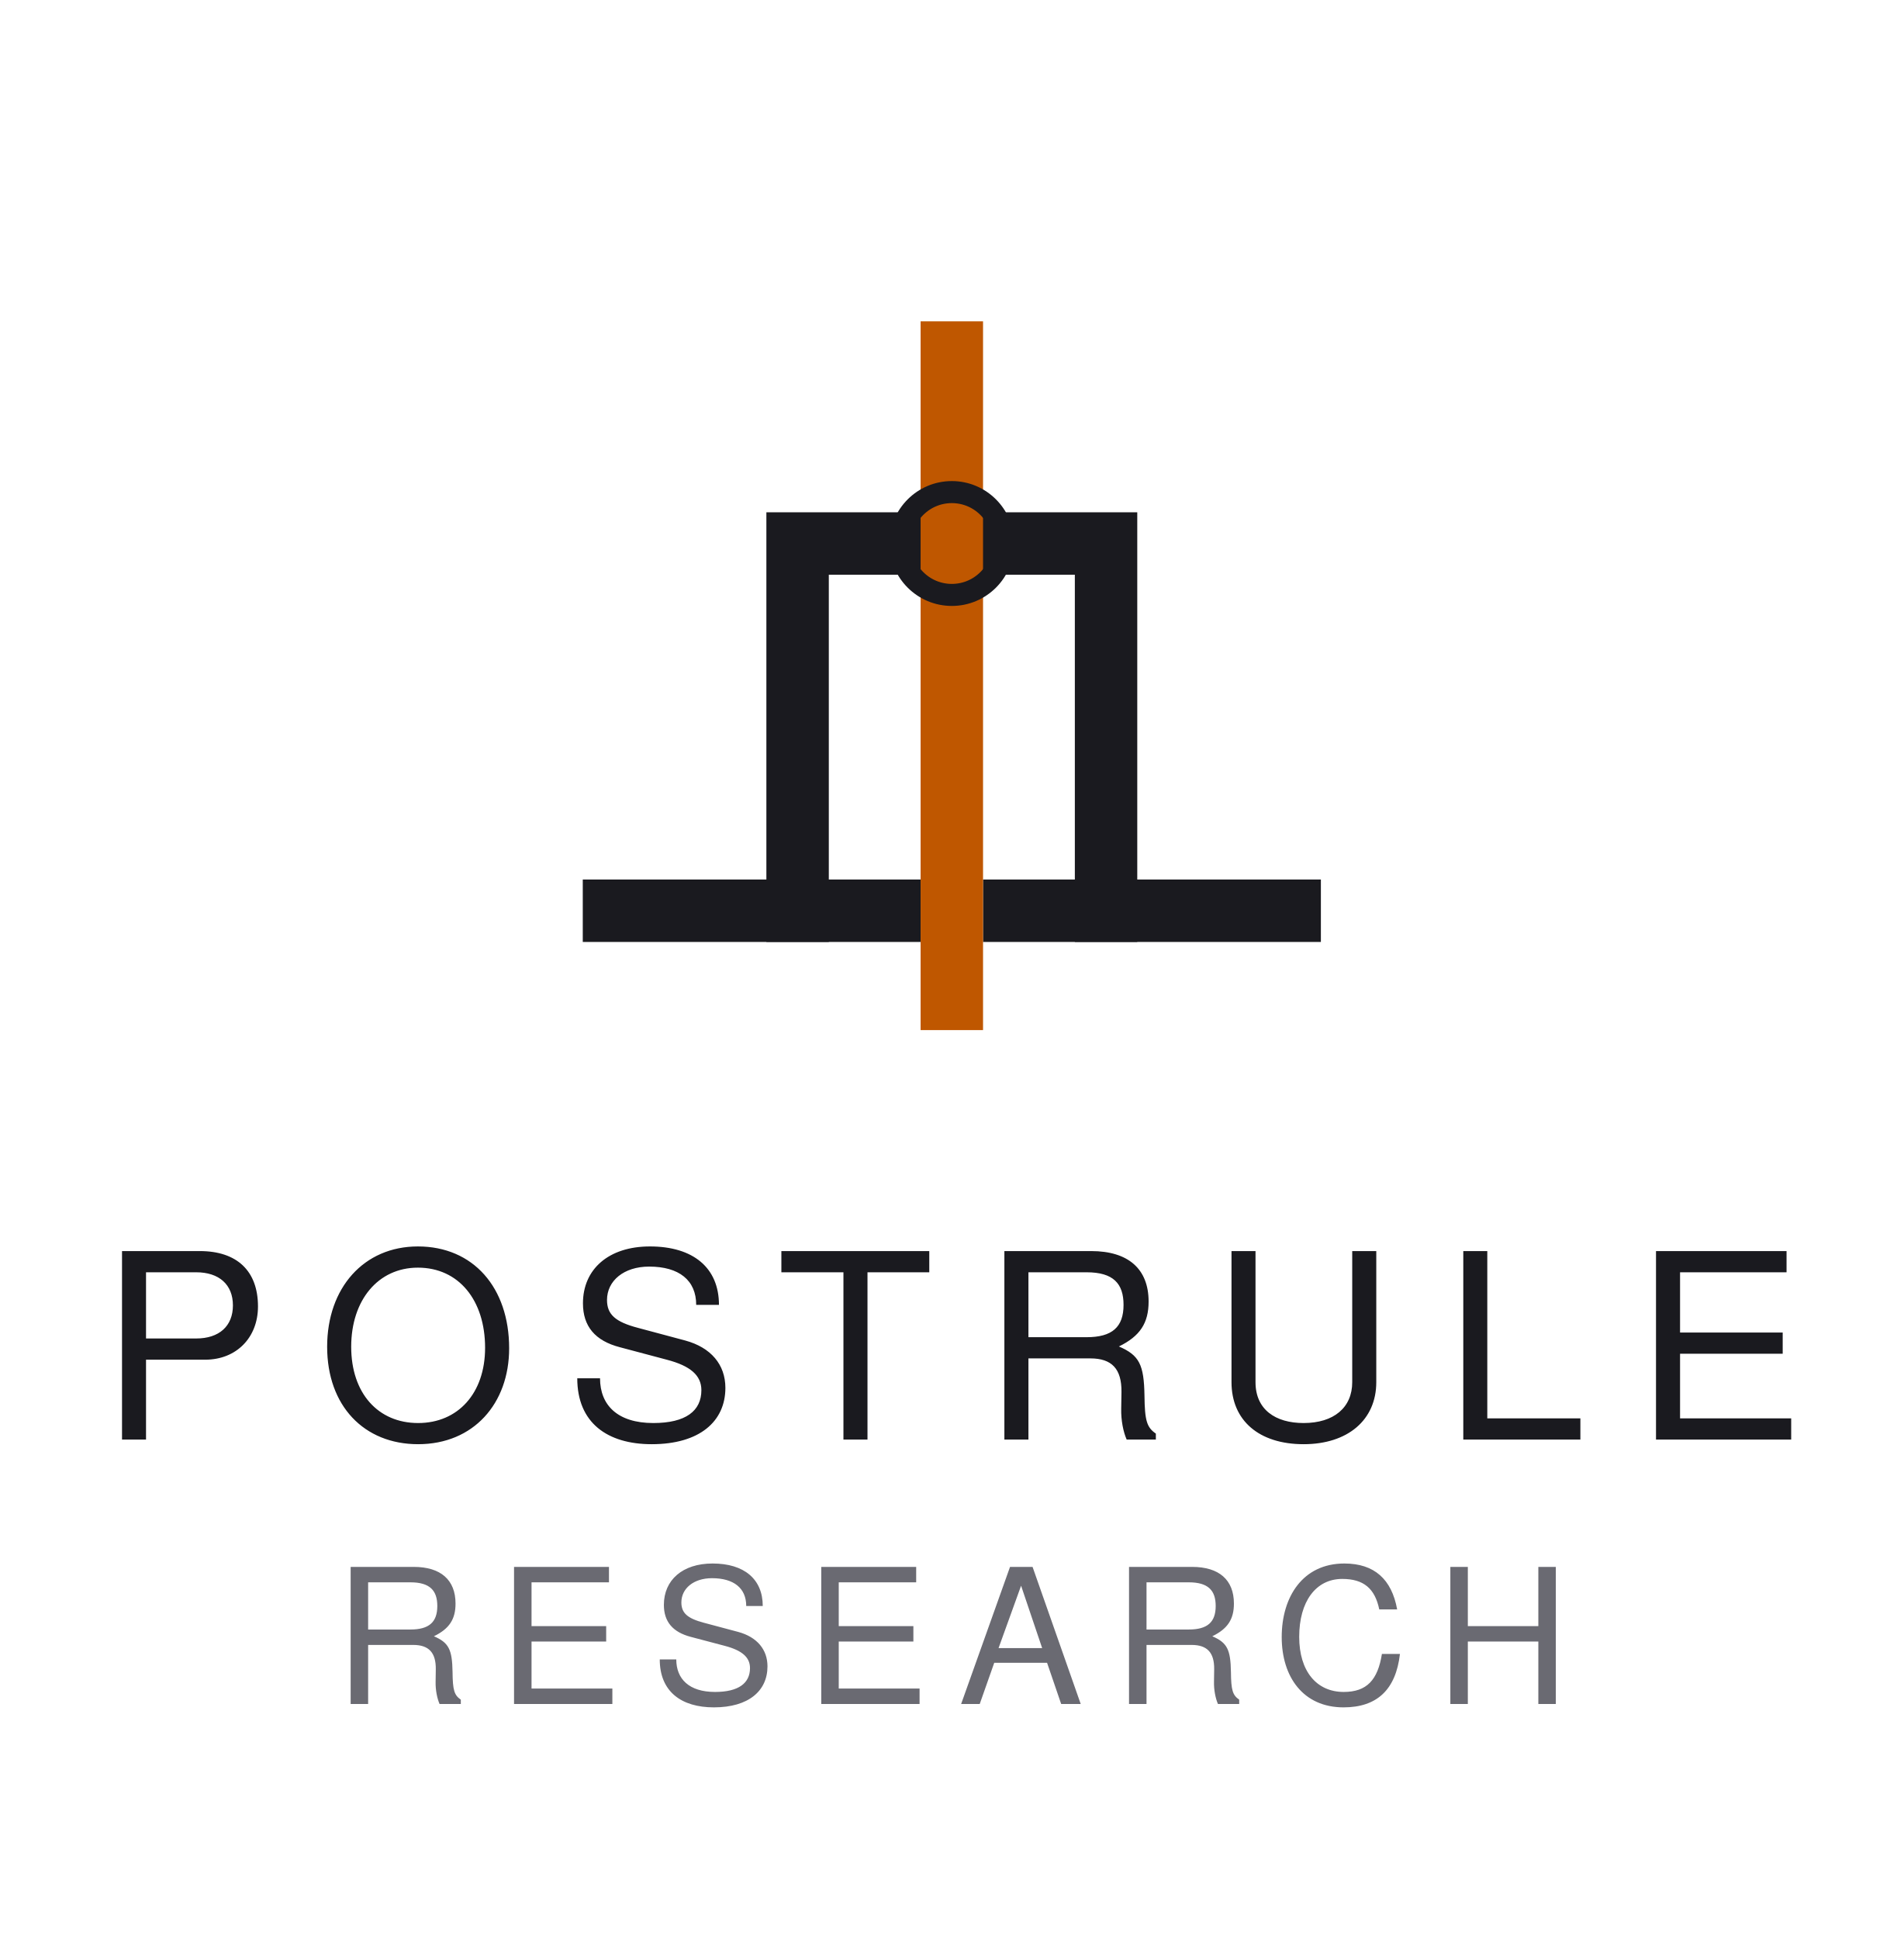
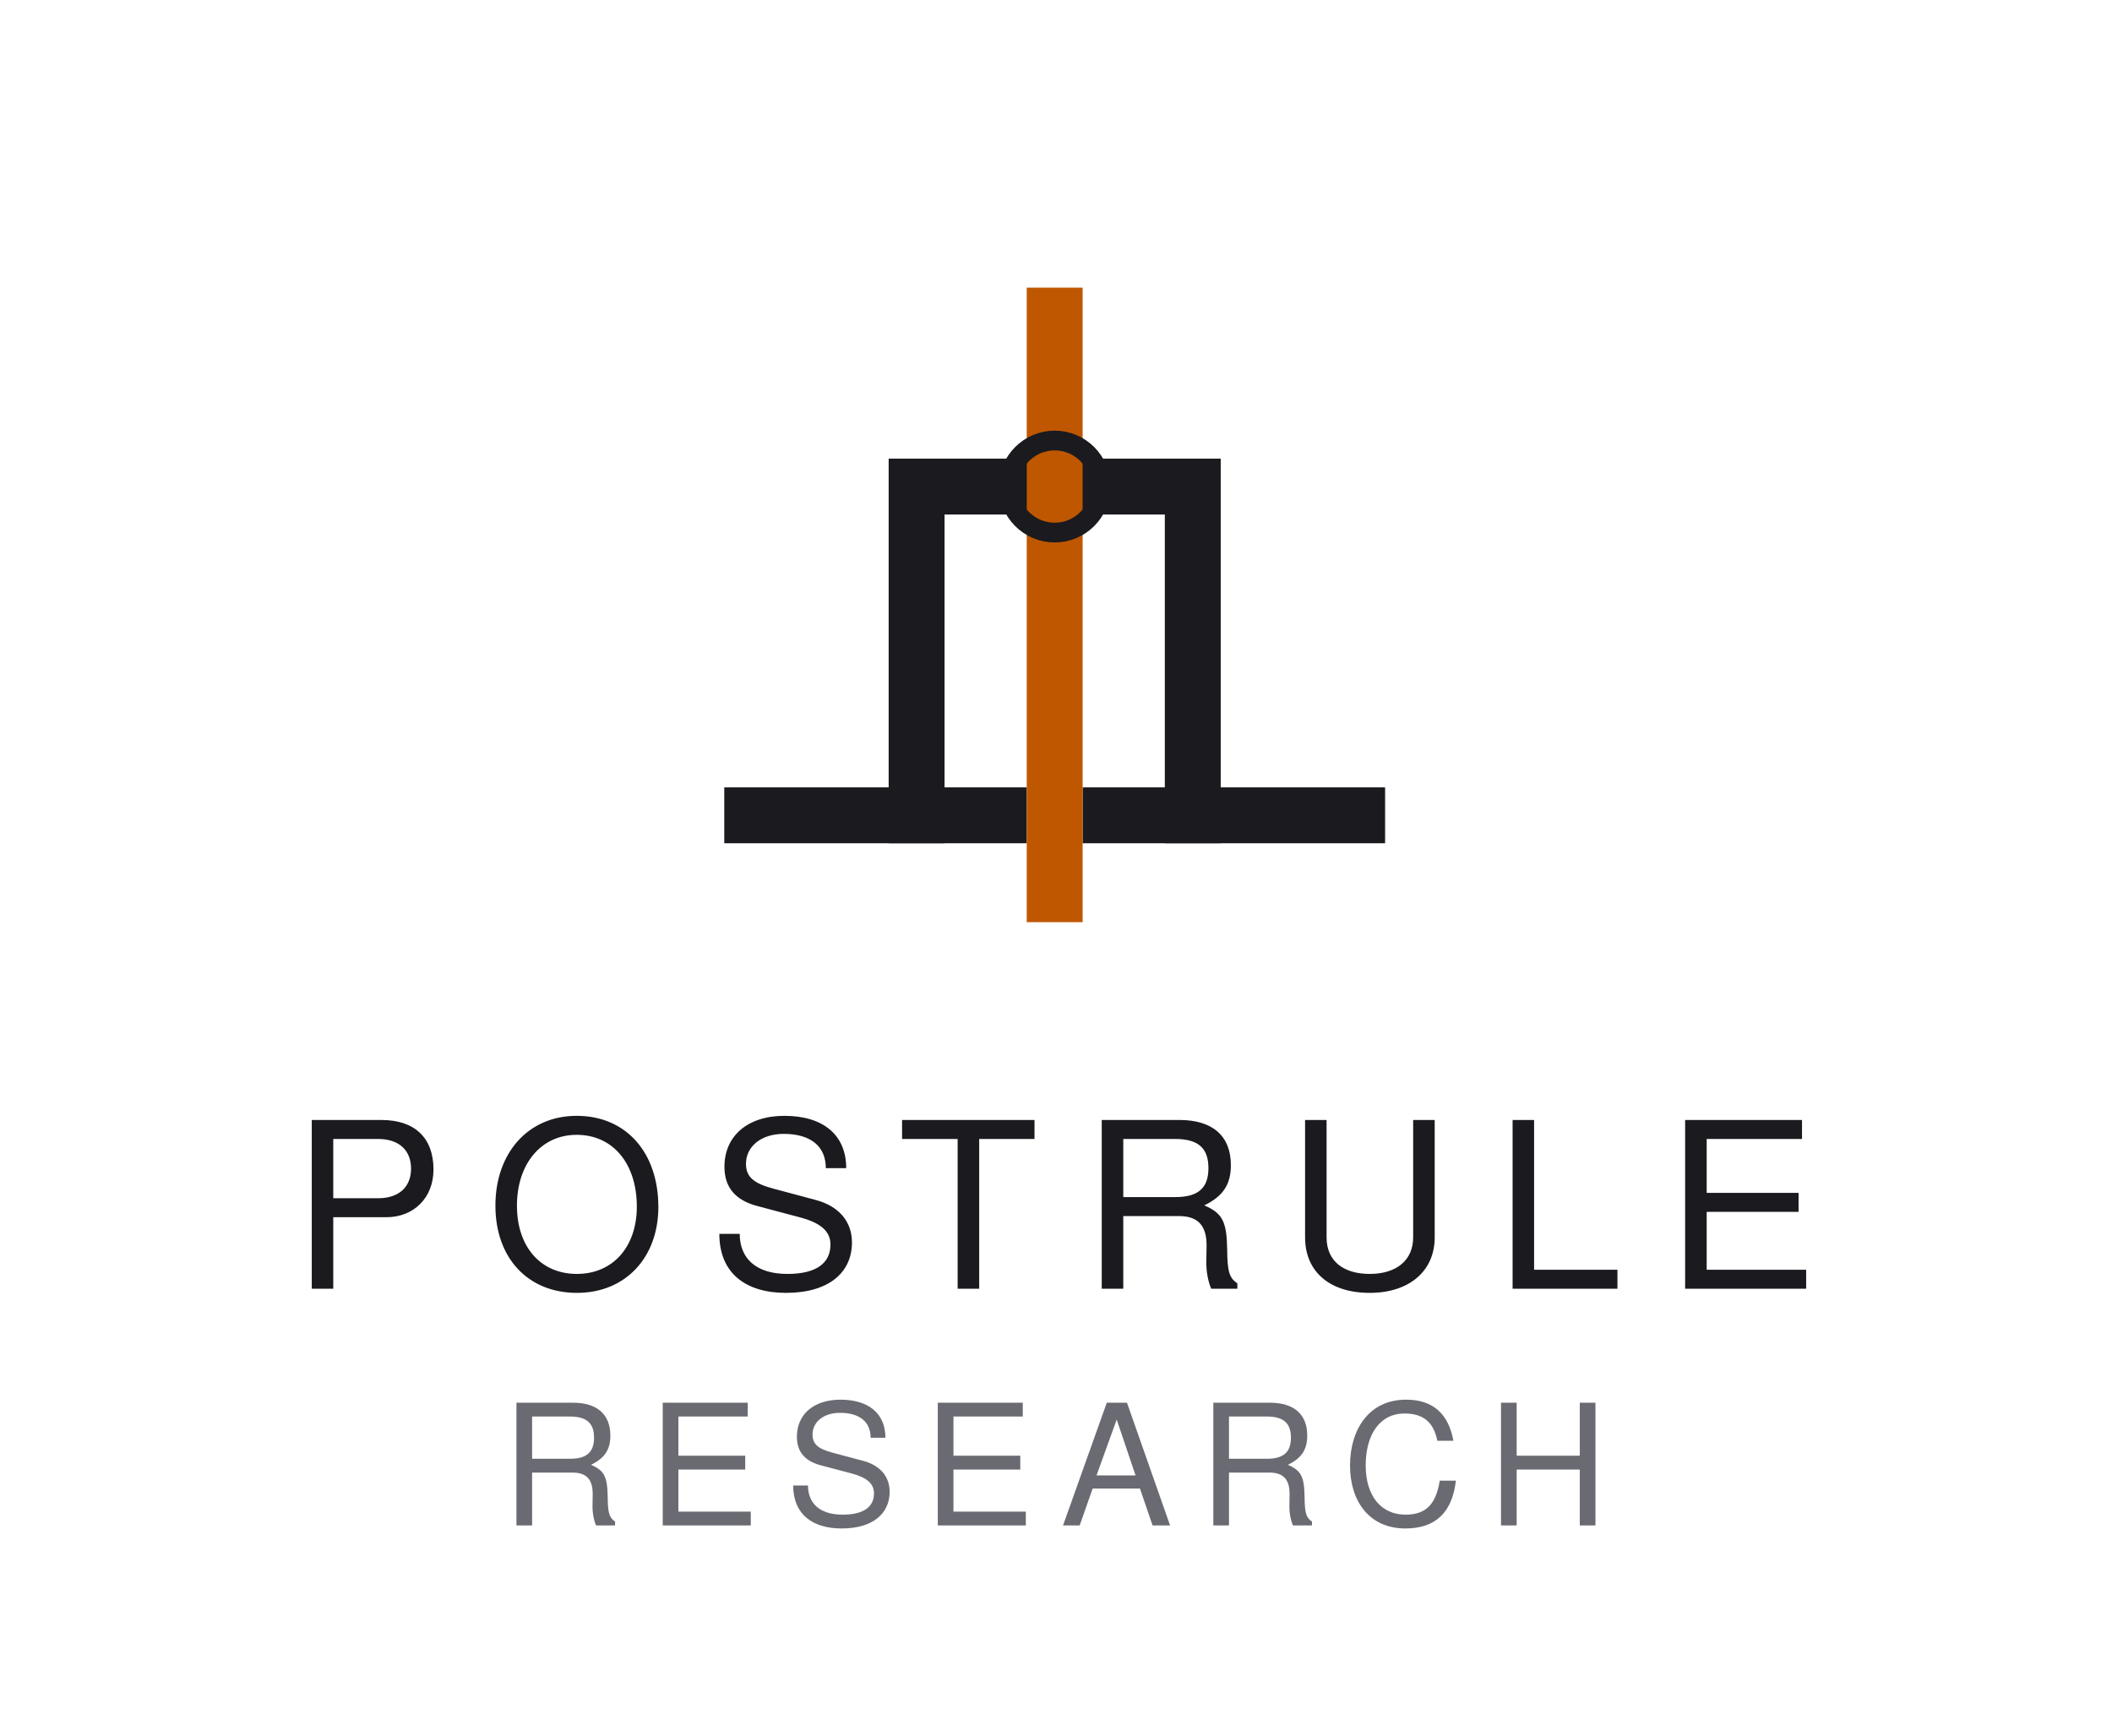
- <svg xmlns="http://www.w3.org/2000/svg" viewBox="0 0 648 660">
-   <g transform="translate(164, 60) scale(0.625)">
+ <svg xmlns="http://www.w3.org/2000/svg" viewBox="0 0 803 660">
+   <g transform="translate(241, 60) scale(0.625)">
    <line x1="72" y1="400" x2="222" y2="400" stroke="#1a1a1f" stroke-width="34" stroke-linecap="square" />
    <line x1="290" y1="400" x2="440" y2="400" stroke="#1a1a1f" stroke-width="34" stroke-linecap="square" />
    <polyline points="172,400 172,200 340,200 340,400" fill="none" stroke="#1a1a1f" stroke-width="34" stroke-linecap="square" stroke-linejoin="miter" />
    <line x1="256" y1="448" x2="256" y2="96" stroke="#BF5700" stroke-width="34" stroke-linecap="square" />
    <circle cx="256" cy="200" r="28" fill="none" stroke="#1a1a1f" stroke-width="12" />
  </g>
-   <text x="324" y="490" font-family="'Space Grotesk', 'Neue Haas Grotesk Display', 'Helvetica Neue', system-ui, sans-serif" font-weight="500" font-size="88" letter-spacing="15.8" text-anchor="middle" fill="#1a1a1f">POSTRULE</text>
-   <text x="324" y="580" font-family="'Space Grotesk', 'Neue Haas Grotesk Display', 'Helvetica Neue', system-ui, sans-serif" font-weight="400" font-size="64" letter-spacing="9.6" text-anchor="middle" fill="#6a6a72">RESEARCH</text>
+   <text x="401" y="490" font-family="'Space Grotesk', 'Neue Haas Grotesk Display', 'Helvetica Neue', system-ui, sans-serif" font-weight="500" font-size="88" letter-spacing="15.8" text-anchor="middle" fill="#1a1a1f">POSTRULE</text>
+   <text x="401" y="580" font-family="'Space Grotesk', 'Neue Haas Grotesk Display', 'Helvetica Neue', system-ui, sans-serif" font-weight="400" font-size="64" letter-spacing="9.6" text-anchor="middle" fill="#6a6a72">RESEARCH</text>
</svg>
